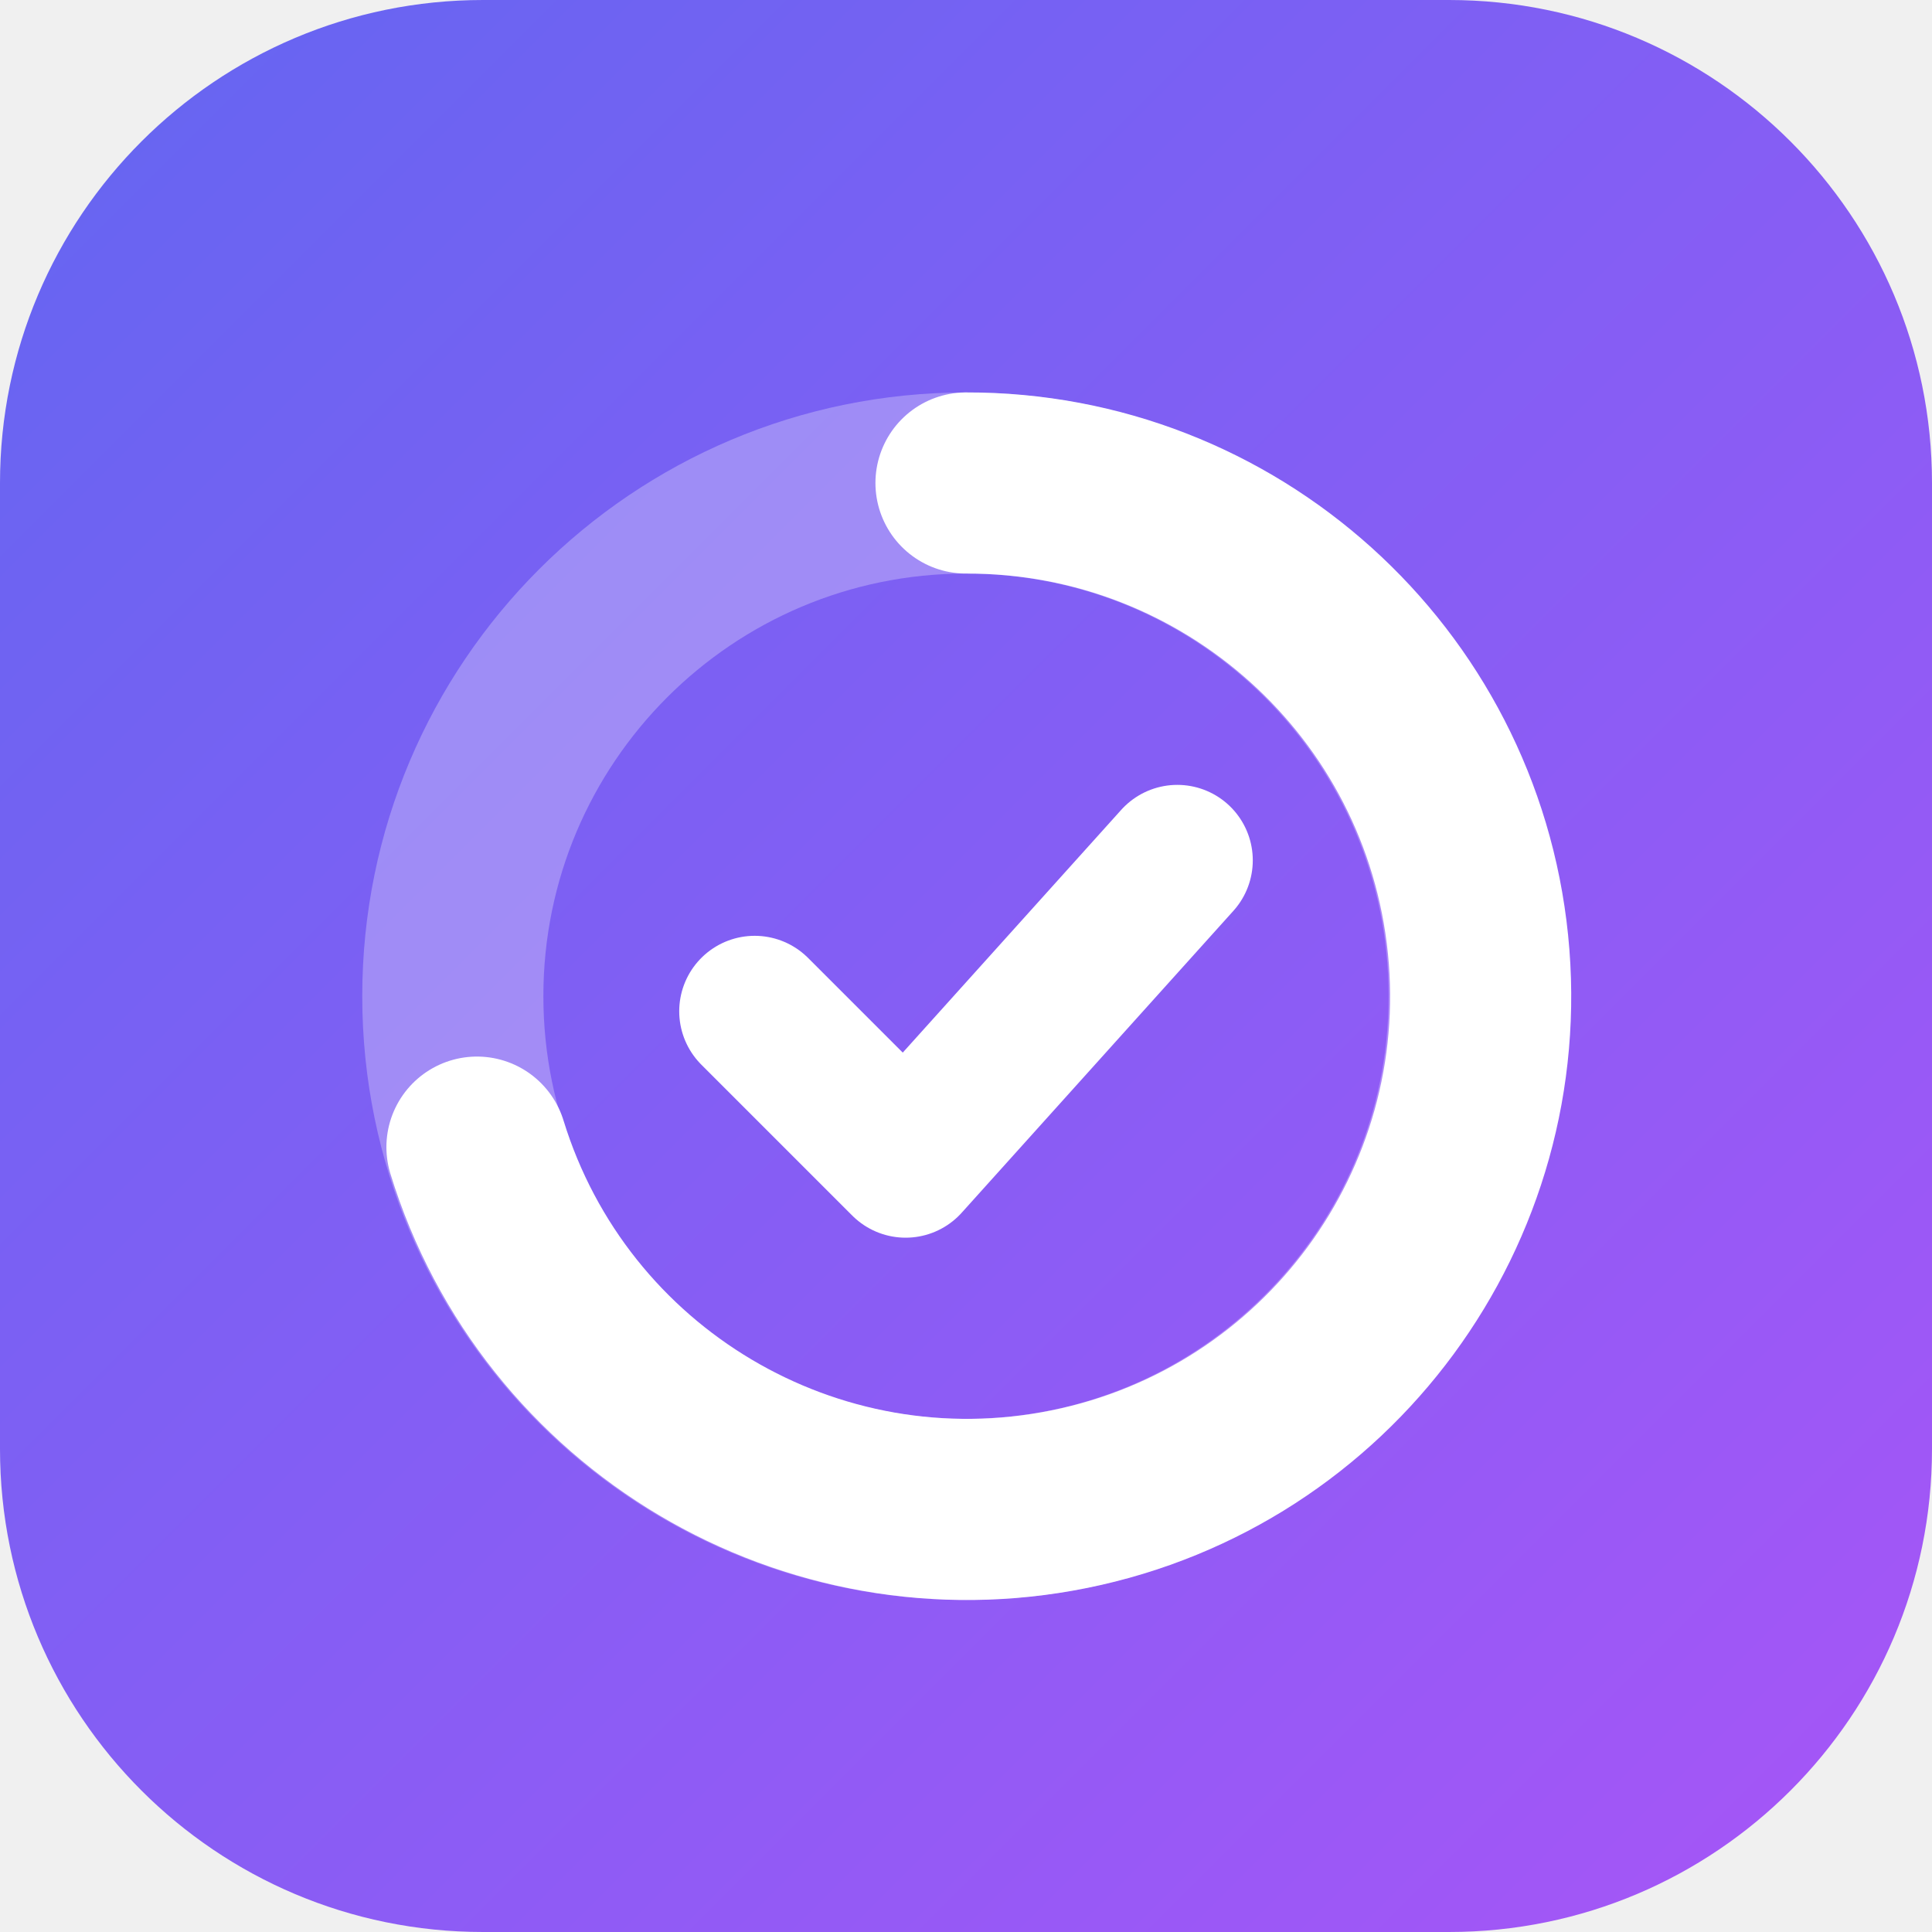
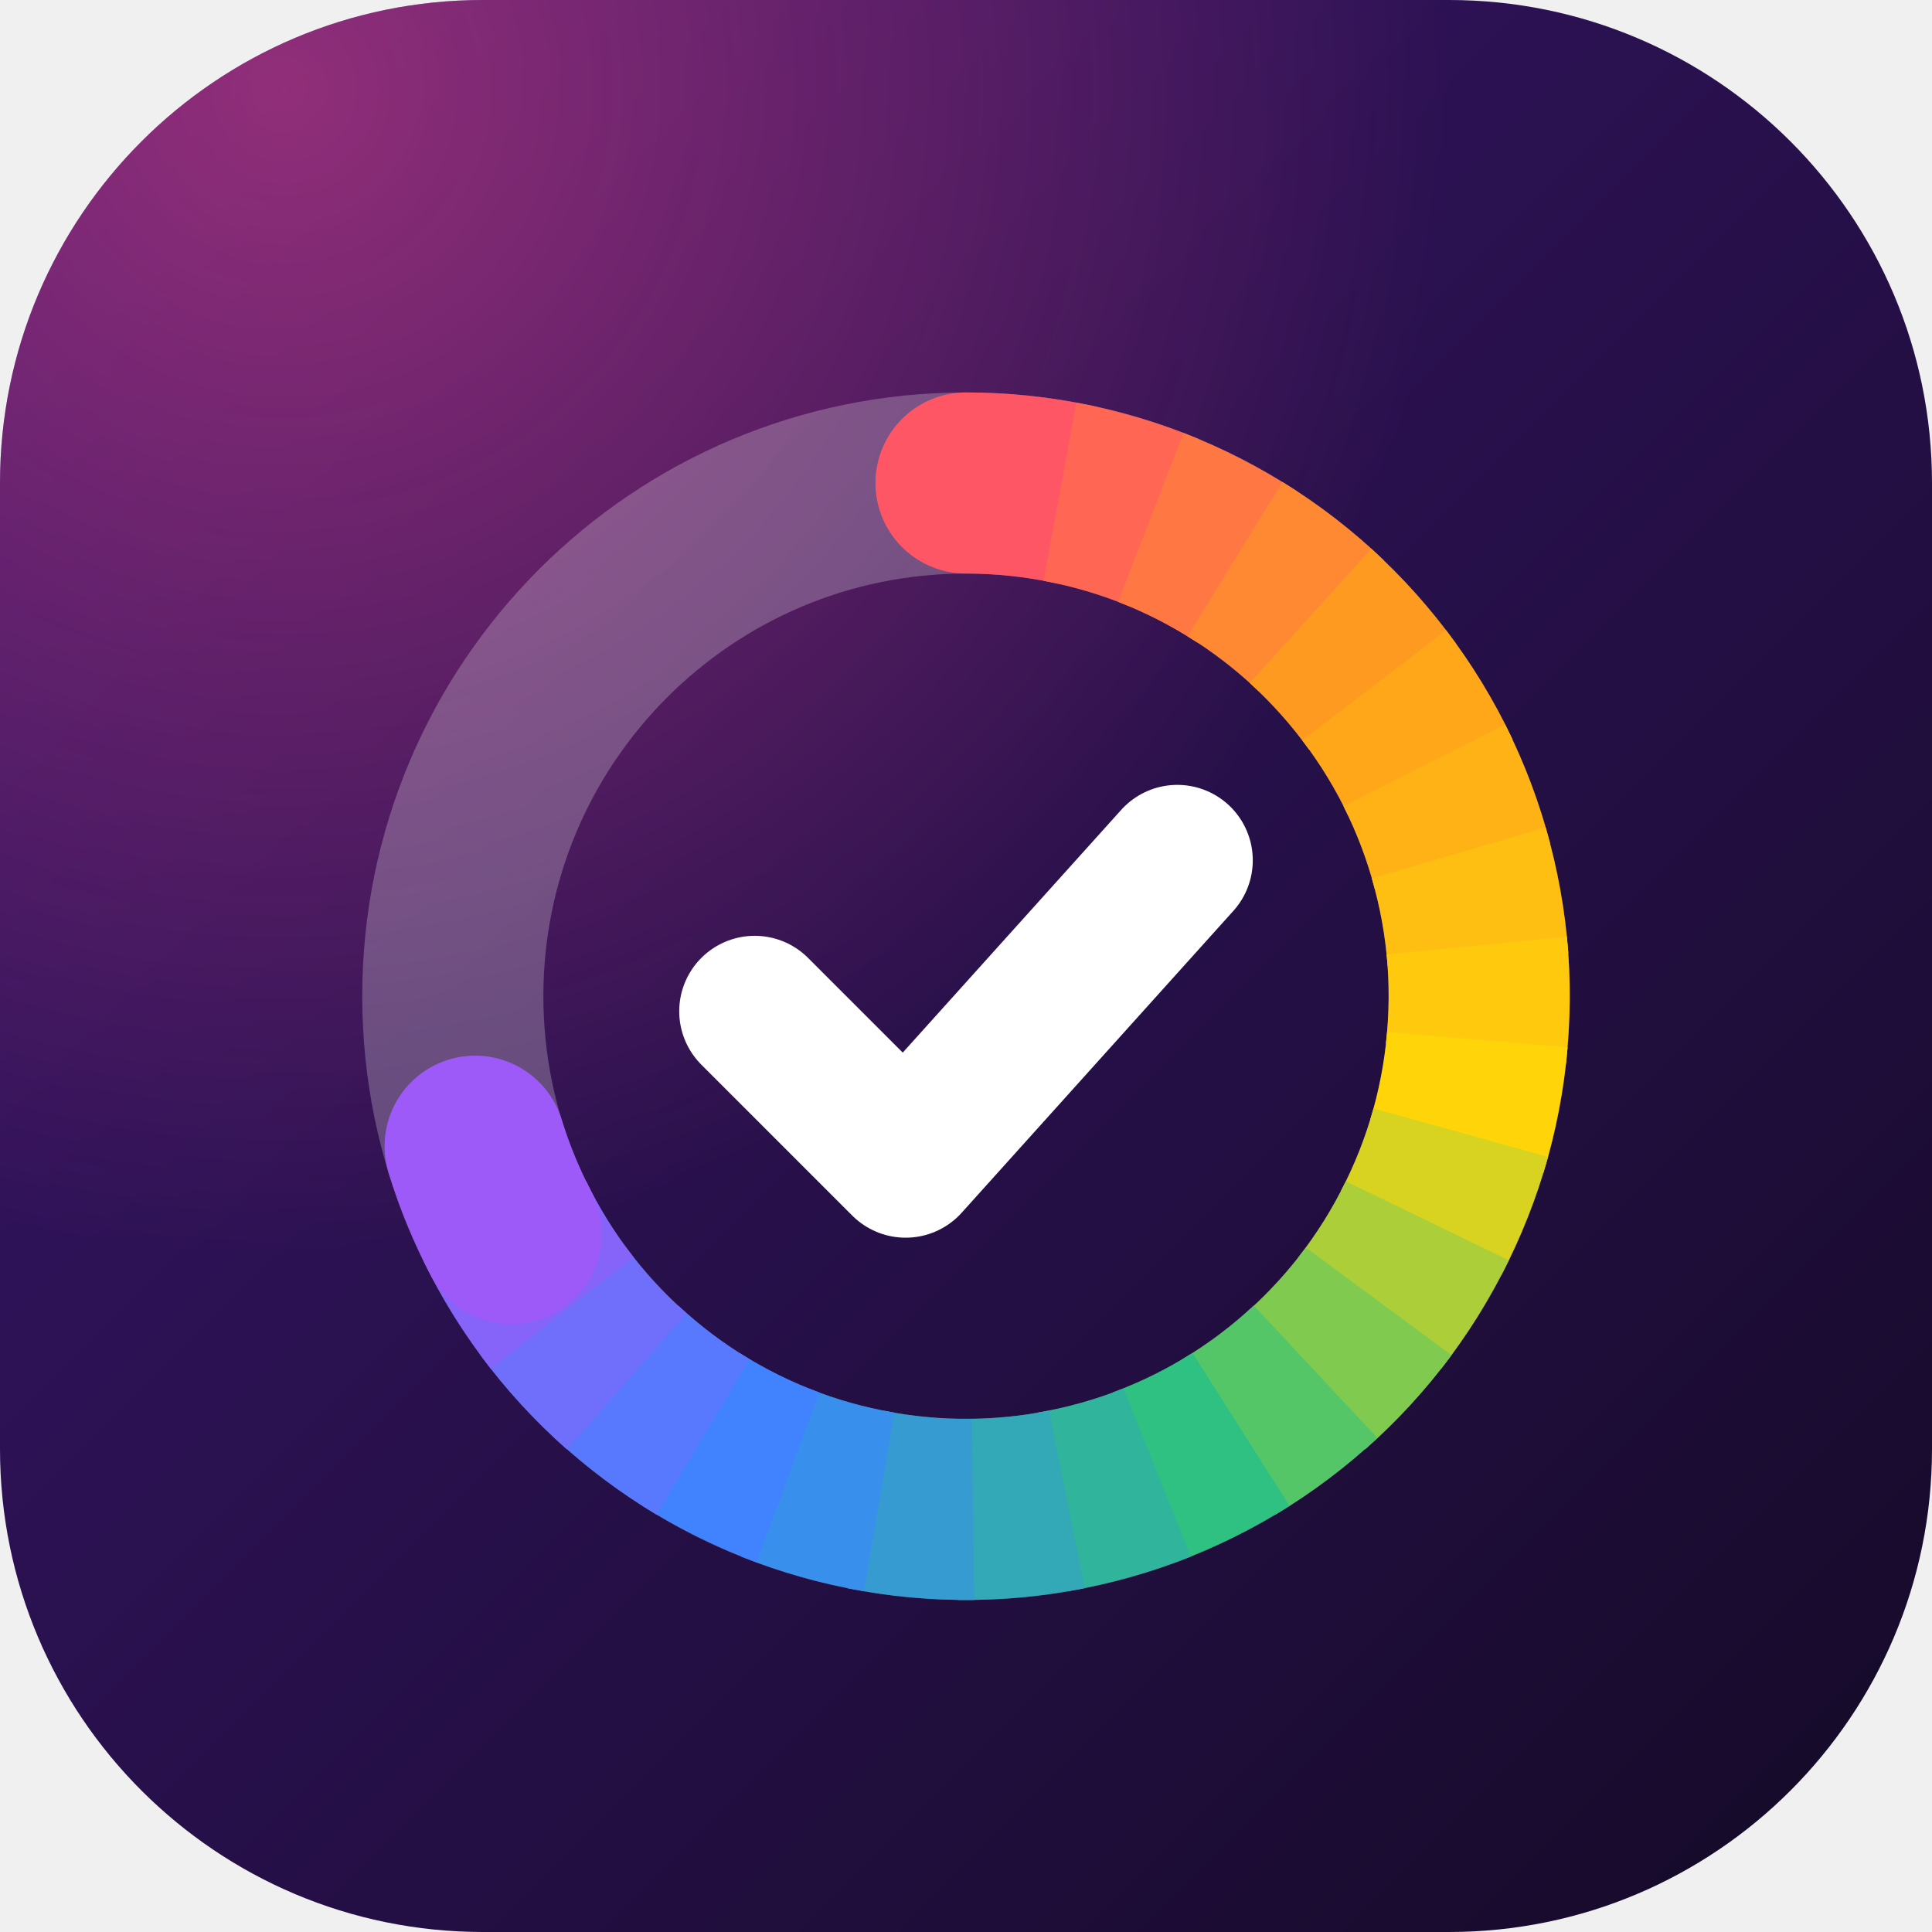
<svg xmlns="http://www.w3.org/2000/svg" viewBox="0 0 64 64">
  <defs>
    <linearGradient id="g" x1="0" y1="0" x2="1" y2="1">
-       <stop offset="0" stop-color="#6366f1" />
-       <stop offset="1" stop-color="#a855f7" />
+       <stop offset="0" stop-color="#3b1670" />
+       <stop offset="1" stop-color="#140a26" />
    </linearGradient>
+     <radialGradient id="h" cx=".15" cy=".05" r=".6">
+       <stop offset="0" stop-color="#ff4d8d" stop-opacity=".45" />
+       <stop offset="1" stop-color="#ff4d8d" stop-opacity="0" />
+     </radialGradient>
  </defs>
  <rect width="64" height="64" rx="16" fill="url(#g)" />
-   <circle cx="32" cy="33" r="17" fill="none" stroke="rgba(255,255,255,.28)" stroke-width="6" />
-   <path d="M32 16a17 17 0 1 1-16.2 22" fill="none" stroke="#fff" stroke-width="6" stroke-linecap="round" />
+   <rect width="64" height="64" rx="16" fill="url(#h)" />
+   <circle cx="32" cy="33" r="17" fill="none" stroke="rgba(255,255,255,.24)" stroke-width="6" />
+   <g fill="none" stroke-width="6">
+     <path d="M32.00 16.00A17 17 0 0 1 35.57 16.38" stroke="#ff5665" stroke-linecap="round" />
+     <path d="M35.11 16.29A17 17 0 0 1 38.55 17.31" stroke="#ff6754" />
+     <path d="M38.12 17.14A17 17 0 0 1 41.31 18.78" stroke="#ff7843" />
+     <path d="M40.91 18.52A17 17 0 0 1 43.76 20.72" stroke="#ff8932" />
+     <path d="M43.41 20.40A17 17 0 0 1 45.80 23.08" stroke="#ff9a21" />
+     <path d="M45.52 22.70A17 17 0 0 1 47.39 25.77" stroke="#ffa719" />
+     <path d="M47.18 25.35A17 17 0 0 1 48.45 28.71" stroke="#ffb216" />
+     <path d="M48.32 28.25A17 17 0 0 1 48.96 31.79" stroke="#ffbe12" />
+     <path d="M48.92 31.32A17 17 0 0 1 48.89 34.91" stroke="#ffc90e" />
+     <path d="M48.94 34.44A17 17 0 0 1 48.26 37.97" stroke="#ffd50a" />
+     <path d="M48.39 37.52A17 17 0 0 1 47.07 40.86" stroke="#d8d220" />
+     <path d="M47.28 40.44A17 17 0 0 1 45.38 43.49" stroke="#acce38" />
+     <path d="M45.67 43.11A17 17 0 0 1 43.24 45.76" stroke="#81ca50" />
+     <path d="M43.58 45.44A17 17 0 0 1 40.71 47.60" stroke="#55c668" />
+     <path d="M41.11 47.35A17 17 0 0 1 37.90 48.94" stroke="#2ec181" />
+     <path d="M38.33 48.78A17 17 0 0 1 34.88 49.75" stroke="#31b49c" />
+     <path d="M35.34 49.67A17 17 0 0 1 31.77 50.00" stroke="#33a8b6" />
+     <path d="M32.23 50.00A17 17 0 0 1 28.66 49.67" stroke="#369bd1" />
+     <path d="M29.12 49.75A17 17 0 0 1 25.67 48.78" stroke="#388fec" />
+     <path d="M26.10 48.94A17 17 0 0 1 22.89 47.35" stroke="#4183fe" />
+     <path d="M23.29 47.60A17 17 0 0 1 20.42 45.44" stroke="#5879fd" />
+     <path d="M20.76 45.76A17 17 0 0 1 18.33 43.11" stroke="#6f6ffb" />
+     <path d="M18.62 43.49A17 17 0 0 1 16.72 40.44" stroke="#8664fa" />
+     <path d="M16.93 40.86A17 17 0 0 1 15.74 37.97" stroke="#9d5af8" stroke-linecap="round" />
+   </g>
  <path d="M25 33.5l5 5 9-10" fill="none" stroke="#fff" stroke-width="5" stroke-linecap="round" stroke-linejoin="round" />
</svg>
